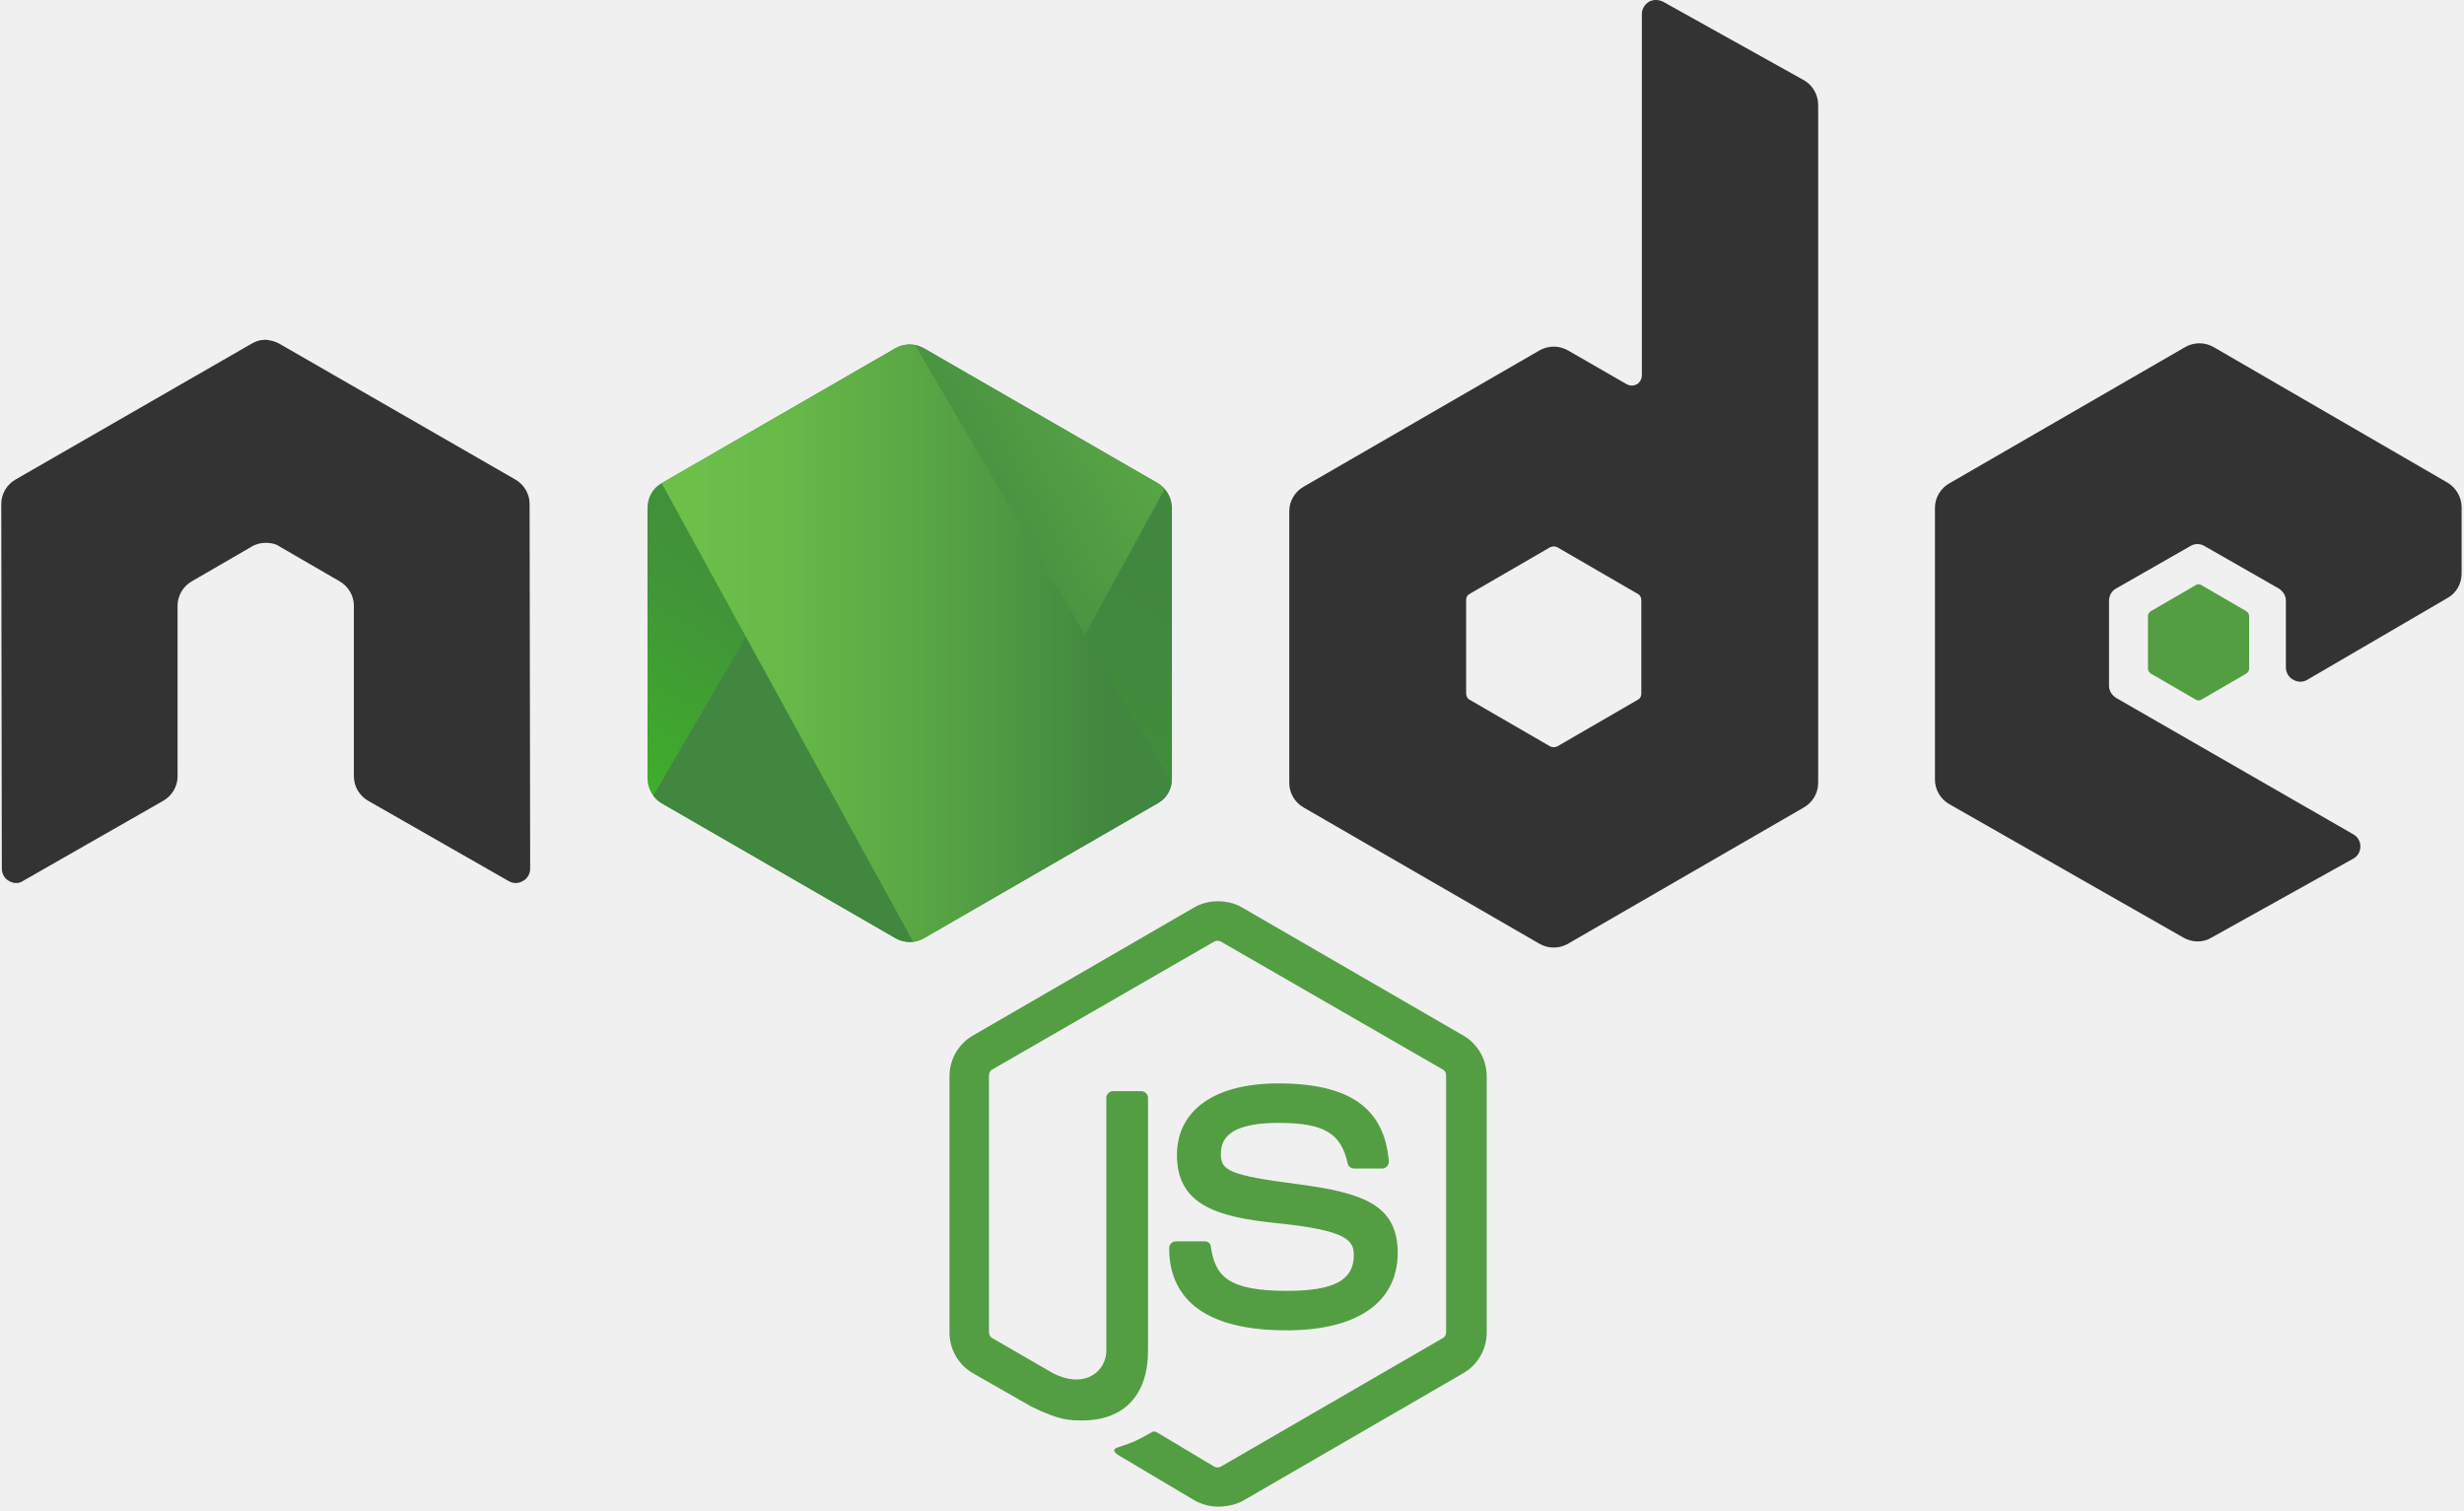
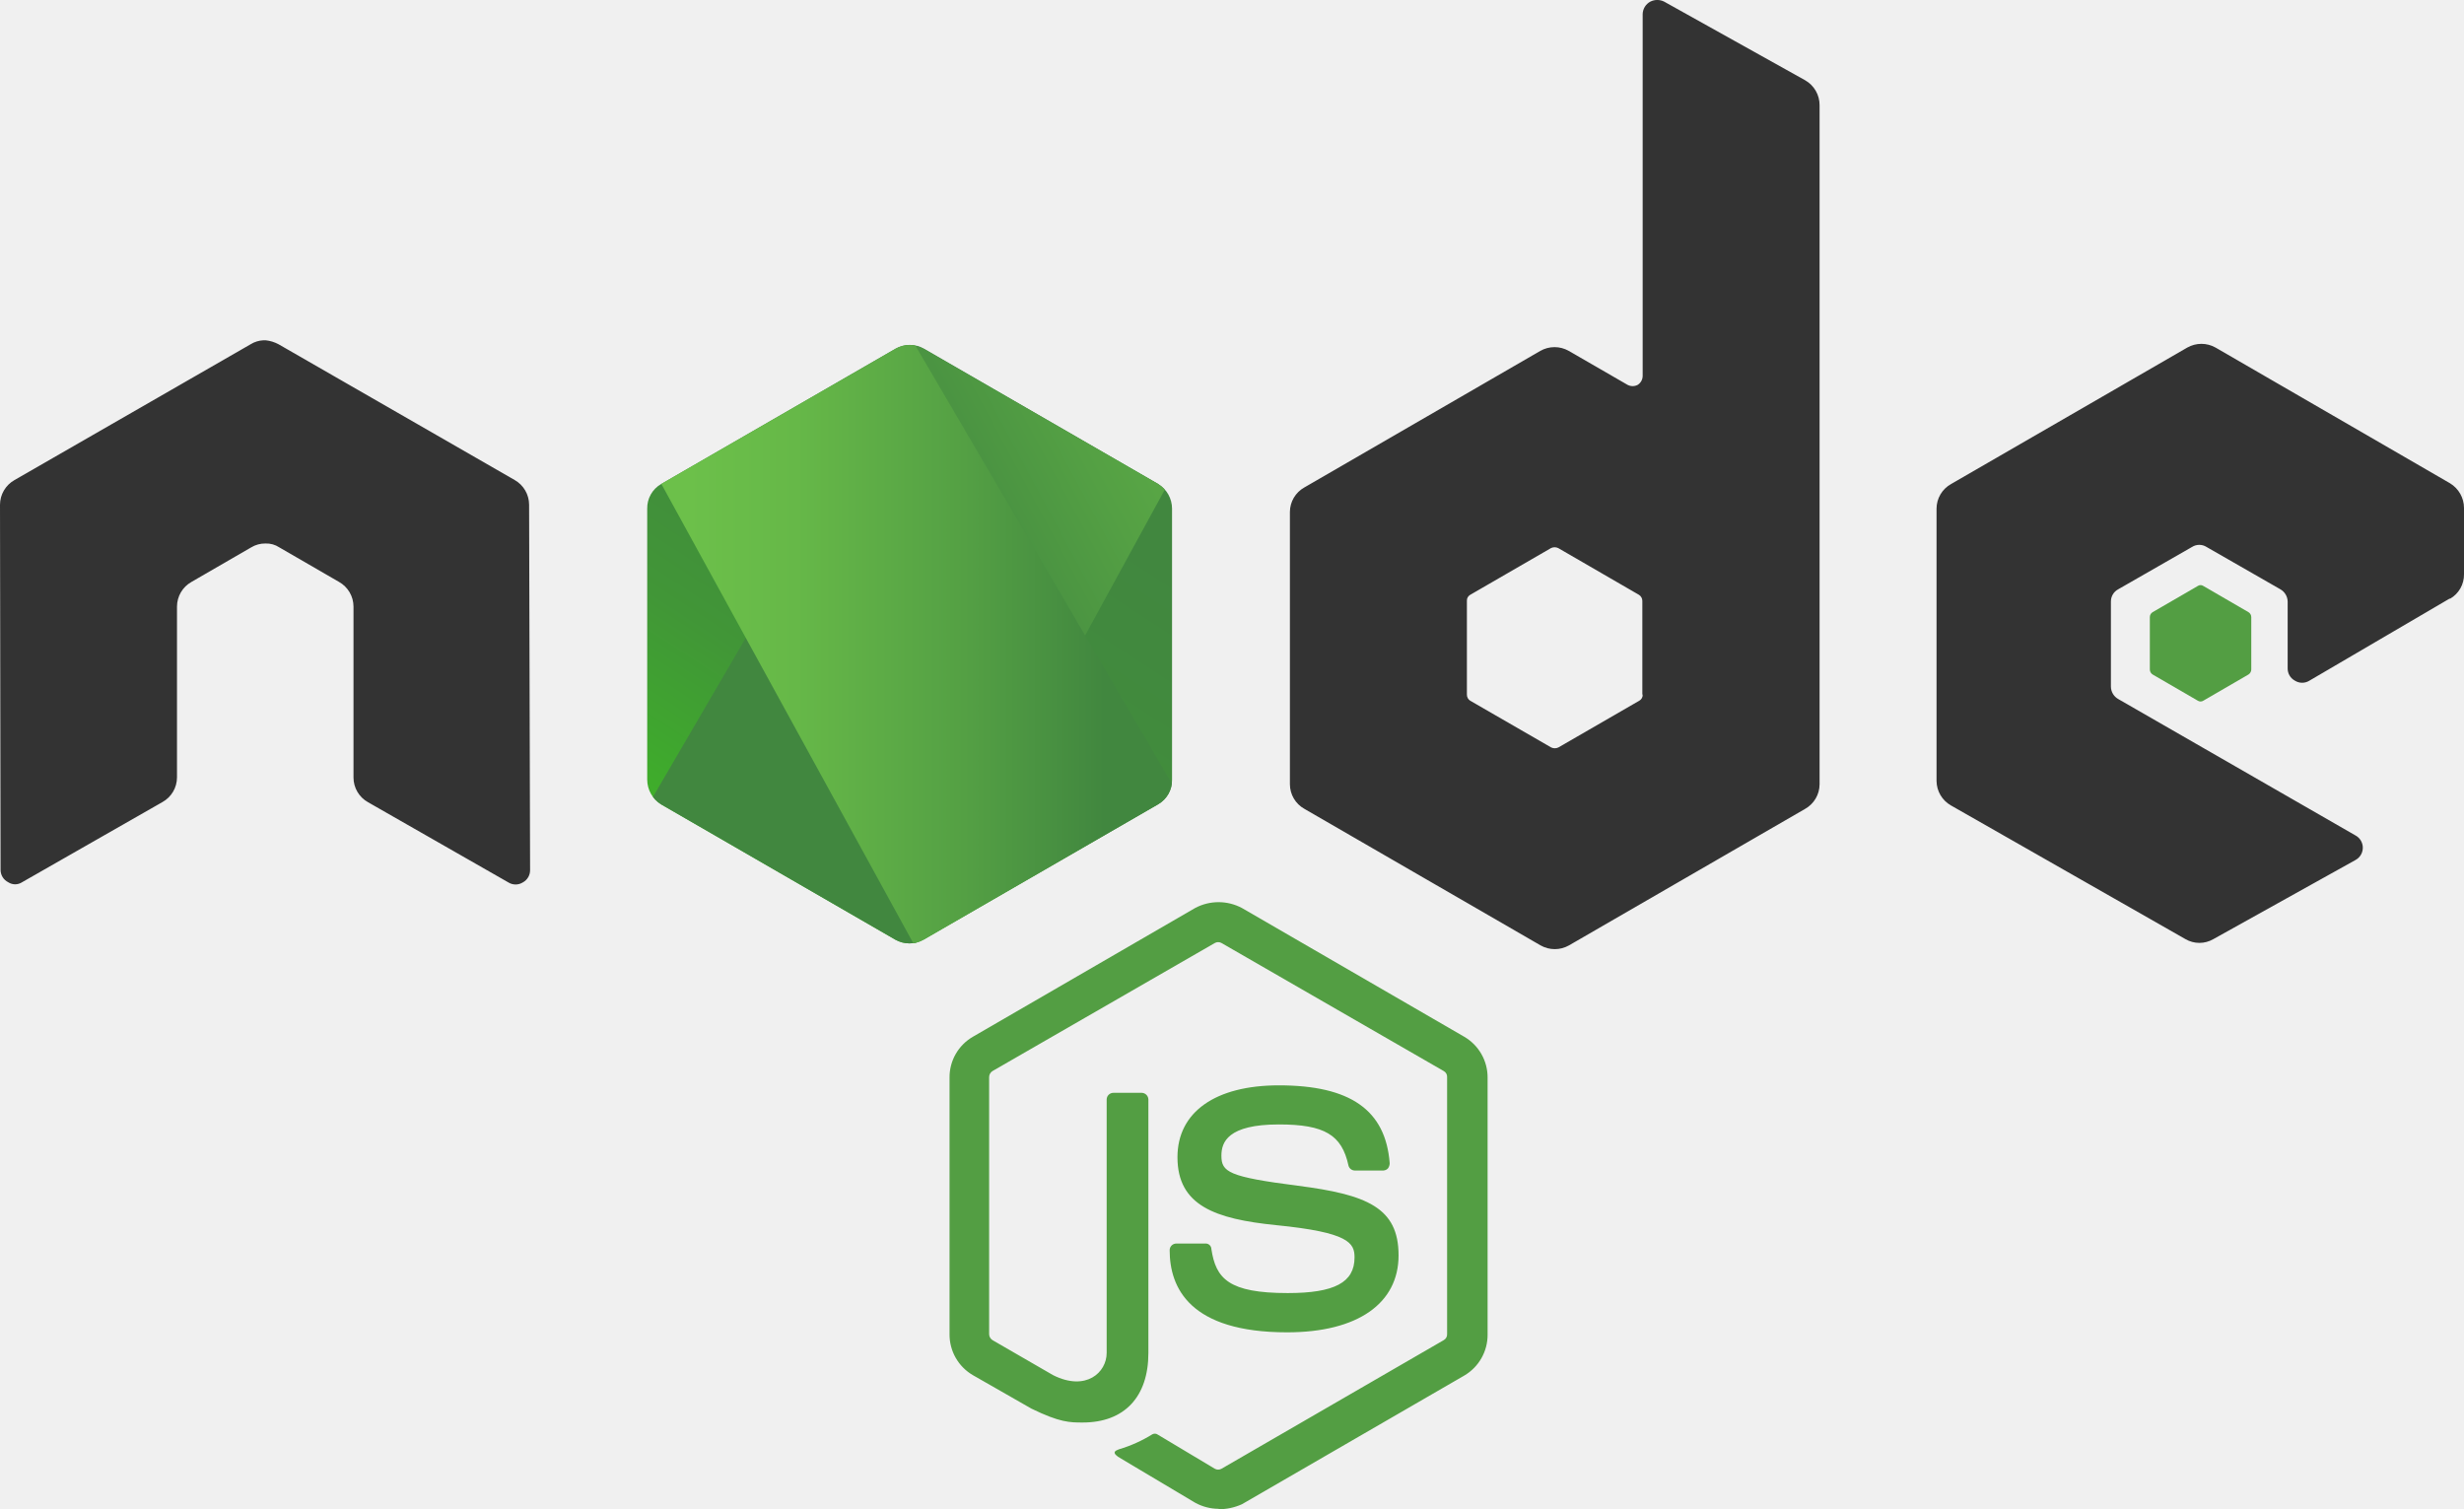
- <svg xmlns="http://www.w3.org/2000/svg" xmlns:xlink="http://www.w3.org/1999/xlink" width="2500" height="1533" viewBox="0 0 512 314" preserveAspectRatio="xMidYMid">
+ <svg xmlns="http://www.w3.org/2000/svg" xmlns:xlink="http://www.w3.org/1999/xlink" id="ed1000c7-1167-45e1-870e-dc7424204523" viewBox="0 0 300 183.7">
  <defs>
-     <linearGradient x1="68.188%" y1="17.487%" x2="27.823%" y2="89.755%" id="b">
-       <stop stop-color="#41873F" offset="0%" />
-       <stop stop-color="#418B3D" offset="32.88%" />
-       <stop stop-color="#419637" offset="63.52%" />
-       <stop stop-color="#3FA92D" offset="93.19%" />
-       <stop stop-color="#3FAE2A" offset="100%" />
+     <style>
+       .bb65ed99-6221-417b-9eed-cc9f9599ce87 {
+         fill: #fff;
+       }
+ 
+       .b0fc354a-49c3-42a6-aaf5-0267575fc340 {
+         fill: #539e43;
+       }
+ 
+       .f74c41a8-443c-46cc-bbf0-9b89447051a2 {
+         fill: #333;
+       }
+ 
+       .e732f91a-c7ce-4551-a58d-fe399ef989f7 {
+         fill: url(#e4d040ec-5056-4f19-9dde-97e6698561e3);
+       }
+ 
+       .be8608a3-6cf3-4f67-9502-14122d48f164 {
+         mask: url(#a7dd720e-44f6-4f3f-b09b-3a404410bb6a);
+       }
+ 
+       .fb7fbdf0-9039-44e4-ad36-b377b64e2204 {
+         fill: none;
+       }
+ 
+       .b6ecdc3f-9814-42f0-87b3-d75e137eb81a {
+         fill: url(#eb75901c-a4eb-4425-8451-c6c9e94a3ae1);
+       }
+ 
+       .a2bc00a4-0b37-49fe-9965-05357fbf4f26 {
+         mask: url(#a82ca516-2373-4f52-aef7-64e777c48d50);
+       }
+ 
+       .ae66b151-2679-4d59-8ddb-1ded255ff56f, .b2ab04a2-ca74-47e9-b384-abf5ec4acd5a, .b51c8e80-4dc6-4aa1-90e0-de38e6ecf77c, .b6774365-fb50-407e-9999-fcf2847e210a, .f045c220-dbac-419b-8ef5-c5ddc4ee21a9 {
+         fill-rule: evenodd;
+       }
+ 
+       .b6774365-fb50-407e-9999-fcf2847e210a {
+         fill: url(#b83dbb13-1aa6-474c-a702-6b336eafbeef);
+       }
+ 
+       .f045c220-dbac-419b-8ef5-c5ddc4ee21a9 {
+         fill: url(#b24fdb09-01af-4cb9-9c75-56b539ae0406);
+       }
+ 
+       .b51c8e80-4dc6-4aa1-90e0-de38e6ecf77c {
+         fill: url(#bbd902fc-0112-4117-bdcd-70840e8606c5);
+       }
+ 
+       .ae66b151-2679-4d59-8ddb-1ded255ff56f {
+         fill: url(#e2b044e0-7811-40a1-8d03-b17bf5c990cf);
+       }
+ 
+       .b2ab04a2-ca74-47e9-b384-abf5ec4acd5a {
+         fill: url(#a2cc1400-0e30-4934-8036-b549ea822013);
+       }
+     </style>
+     <linearGradient id="e4d040ec-5056-4f19-9dde-97e6698561e3" x1="-105.02" y1="348.13" x2="-105.26" y2="347.71" gradientTransform="matrix(108.99, 0, 0, -124.18, 11568.89, 43286.9)" gradientUnits="userSpaceOnUse">
+       <stop offset="0" stop-color="#41873f" />
+       <stop offset="0.33" stop-color="#418b3d" />
+       <stop offset="0.64" stop-color="#419637" />
+       <stop offset="0.93" stop-color="#3fa92d" />
+       <stop offset="1" stop-color="#3fae2a" />
    </linearGradient>
-     <path id="a" d="M57.903 1.85a5.957 5.957 0 0 0-5.894 0L3.352 29.933c-1.85 1.04-2.89 3.005-2.89 5.085v56.286c0 2.08 1.156 4.045 2.89 5.085l48.657 28.085a5.957 5.957 0 0 0 5.894 0l48.658-28.085c1.849-1.04 2.89-3.005 2.89-5.085V35.019c0-2.08-1.157-4.045-2.89-5.085L57.903 1.85z" />
-     <linearGradient x1="43.277%" y1="55.169%" x2="159.245%" y2="-18.306%" id="d">
-       <stop stop-color="#41873F" offset="13.76%" />
-       <stop stop-color="#54A044" offset="40.32%" />
-       <stop stop-color="#66B848" offset="71.36%" />
-       <stop stop-color="#6CC04A" offset="90.81%" />
+     <mask id="a7dd720e-44f6-4f3f-b09b-3a404410bb6a" x="78.53" y="41.98" width="64.42" height="72.96" maskUnits="userSpaceOnUse">
+       <g id="ac8d2158-b21d-4904-9059-511f63480289" data-name="c">
+         <path id="ab3d0806-5714-4b41-9d4a-4b8446e5fc1e" data-name="a" class="bb65ed99-6221-417b-9eed-cc9f9599ce87" d="M112.5,42.45a3.5,3.5,0,0,0-3.46,0L80.49,58.93a3.39,3.39,0,0,0-1.69,3v33a3.54,3.54,0,0,0,1.69,3L109,114.4a3.5,3.5,0,0,0,3.46,0l28.55-16.48a3.39,3.39,0,0,0,1.69-3v-33a3.52,3.52,0,0,0-1.69-3Z" />
+       </g>
+     </mask>
+     <linearGradient id="eb75901c-a4eb-4425-8451-c6c9e94a3ae1" x1="-105.16" y1="347.91" x2="-104.48" y2="348.34" gradientTransform="matrix(106.45, 0, 0, -124.13, 11300.67, 43269.32)" gradientUnits="userSpaceOnUse">
+       <stop offset="0.14" stop-color="#41873f" />
+       <stop offset="0.4" stop-color="#54a044" />
+       <stop offset="0.71" stop-color="#66b848" />
+       <stop offset="0.91" stop-color="#6cc04a" />
    </linearGradient>
-     <linearGradient x1="-4413.77%" y1="13.43%" x2="5327.93%" y2="13.43%" id="e">
-       <stop stop-color="#6CC04A" offset="9.192%" />
-       <stop stop-color="#66B848" offset="28.64%" />
-       <stop stop-color="#54A044" offset="59.68%" />
-       <stop stop-color="#41873F" offset="86.24%" />
+     <mask id="a82ca516-2373-4f52-aef7-64e777c48d50" x="78.53" y="36.42" width="65.3" height="79.41" maskUnits="userSpaceOnUse">
+       <g id="e1b6eb6a-9312-4682-a35b-f09e9bd3c2c5" data-name="c">
+         <path id="ef81788f-2902-444e-9d0c-a5794d2f0650" data-name="a" class="bb65ed99-6221-417b-9eed-cc9f9599ce87" d="M112.5,42.45a3.5,3.5,0,0,0-3.46,0L80.49,58.93a3.39,3.39,0,0,0-1.69,3v33a3.54,3.54,0,0,0,1.69,3L109,114.4a3.5,3.5,0,0,0,3.46,0l28.55-16.48a3.39,3.39,0,0,0,1.69-3v-33a3.52,3.52,0,0,0-1.69-3Z" />
+       </g>
+     </mask>
+     <linearGradient id="b83dbb13-1aa6-474c-a702-6b336eafbeef" x1="-99.53" y1="-45.94" x2="-42.37" y2="-45.94" gradientTransform="matrix(0.92, 0, 0, -0.35, 175.72, 20.58)" gradientUnits="userSpaceOnUse">
+       <stop offset="0.09" stop-color="#6cc04a" />
+       <stop offset="0.29" stop-color="#66b848" />
+       <stop offset="0.6" stop-color="#54a044" />
+       <stop offset="0.86" stop-color="#41873f" />
    </linearGradient>
-     <linearGradient x1="-4.389%" y1="49.997%" x2="101.499%" y2="49.997%" id="f">
-       <stop stop-color="#6CC04A" offset="9.192%" />
-       <stop stop-color="#66B848" offset="28.64%" />
-       <stop stop-color="#54A044" offset="59.68%" />
-       <stop stop-color="#41873F" offset="86.24%" />
-     </linearGradient>
-     <linearGradient x1="-9713.77%" y1="36.21%" x2="27.93%" y2="36.21%" id="g">
-       <stop stop-color="#6CC04A" offset="9.192%" />
-       <stop stop-color="#66B848" offset="28.64%" />
-       <stop stop-color="#54A044" offset="59.68%" />
-       <stop stop-color="#41873F" offset="86.24%" />
-     </linearGradient>
-     <linearGradient x1="-103.861%" y1="50.275%" x2="100.797%" y2="50.275%" id="h">
-       <stop stop-color="#6CC04A" offset="9.192%" />
-       <stop stop-color="#66B848" offset="28.64%" />
-       <stop stop-color="#54A044" offset="59.68%" />
-       <stop stop-color="#41873F" offset="86.24%" />
-     </linearGradient>
-     <linearGradient x1="130.613%" y1="-211.069%" x2="4.393%" y2="201.605%" id="i">
-       <stop stop-color="#41873F" offset="0%" />
-       <stop stop-color="#418B3D" offset="32.88%" />
-       <stop stop-color="#419637" offset="63.52%" />
-       <stop stop-color="#3FA92D" offset="93.19%" />
-       <stop stop-color="#3FAE2A" offset="100%" />
-     </linearGradient>
+     <linearGradient id="b24fdb09-01af-4cb9-9c75-56b539ae0406" x1="-105.45" y1="347.94" x2="-104.83" y2="347.94" gradientTransform="matrix(106.33, 0, 0, -124.23, 11290.34, 43304.04)" xlink:href="#b83dbb13-1aa6-474c-a702-6b336eafbeef" />
+     <linearGradient id="bbd902fc-0112-4117-bdcd-70840e8606c5" x1="-149.94" y1="232.39" x2="-92.78" y2="232.39" gradientTransform="matrix(0.35, 0, 0, -0.81, 175.88, 285.28)" xlink:href="#b83dbb13-1aa6-474c-a702-6b336eafbeef" />
+     <linearGradient id="e2b044e0-7811-40a1-8d03-b17bf5c990cf" x1="-106" y1="346.23" x2="-104.8" y2="346.23" gradientTransform="matrix(55.01, 0, 0, -34.33, 5909.14, 11990.6)" xlink:href="#b83dbb13-1aa6-474c-a702-6b336eafbeef" />
+     <linearGradient id="a2cc1400-0e30-4934-8036-b549ea822013" x1="-104.62" y1="347.77" x2="-105.36" y2="345.35" gradientTransform="matrix(55.01, 0, 0, -34.33, 5909.14, 11990.6)" xlink:href="#e4d040ec-5056-4f19-9dde-97e6698561e3" />
  </defs>
-   <g fill="none">
-     <path d="M253.11 313.094c-1.733 0-3.351-.462-4.854-1.271l-15.371-9.13c-2.312-1.272-1.156-1.734-.462-1.965 3.12-1.04 3.698-1.272 6.934-3.12.347-.232.81-.116 1.156.115l11.789 7.05c.462.231 1.04.231 1.386 0l46.115-26.698c.462-.231.694-.694.694-1.271v-53.28c0-.579-.232-1.04-.694-1.272l-46.115-26.582c-.462-.232-1.04-.232-1.386 0l-46.115 26.582c-.462.231-.694.809-.694 1.271v53.28c0 .463.232 1.04.694 1.272l12.598 7.281c6.819 3.467 11.095-.578 11.095-4.623v-52.587c0-.693.578-1.387 1.387-1.387h5.894c.694 0 1.387.578 1.387 1.387v52.587c0 9.13-4.97 14.447-13.638 14.447-2.658 0-4.738 0-10.633-2.89l-12.135-6.934c-3.005-1.733-4.854-4.97-4.854-8.437v-53.28c0-3.467 1.849-6.704 4.854-8.437l46.114-26.698c2.89-1.618 6.82-1.618 9.709 0l46.114 26.698c3.005 1.733 4.855 4.97 4.855 8.437v53.28c0 3.467-1.85 6.704-4.855 8.437l-46.114 26.698c-1.503.694-3.236 1.04-4.854 1.04zm14.216-36.637c-20.225 0-24.386-9.246-24.386-17.105 0-.694.578-1.387 1.387-1.387h6.01c.693 0 1.271.462 1.271 1.156.925 6.125 3.583 9.13 15.834 9.13 9.708 0 13.87-2.196 13.87-7.397 0-3.005-1.157-5.2-16.297-6.703-12.598-1.272-20.457-4.045-20.457-14.1 0-9.362 7.86-14.91 21.035-14.91 14.793 0 22.075 5.086 23 16.18 0 .348-.116.694-.347 1.041-.232.231-.578.462-.925.462h-6.01c-.578 0-1.156-.462-1.271-1.04-1.387-6.356-4.97-8.437-14.447-8.437-10.633 0-11.905 3.699-11.905 6.472 0 3.352 1.503 4.392 15.834 6.241 14.216 1.85 20.92 4.508 20.92 14.447-.116 10.171-8.437 15.95-23.116 15.95z" fill="#539E43" />
-     <path d="M110.028 104.712c0-2.08-1.156-4.046-3.005-5.086l-49.004-28.2c-.81-.463-1.734-.694-2.658-.81h-.463c-.924 0-1.849.347-2.658.81l-49.004 28.2c-1.85 1.04-3.005 3.005-3.005 5.086l.116 75.817c0 1.04.578 2.08 1.502 2.543.925.578 2.08.578 2.89 0l29.125-16.643c1.849-1.04 3.005-3.005 3.005-5.085v-35.482c0-2.08 1.155-4.045 3.005-5.085l12.366-7.166c.925-.578 1.965-.81 3.005-.81 1.04 0 2.08.232 2.89.81l12.366 7.166c1.85 1.04 3.005 3.004 3.005 5.085v35.482c0 2.08 1.156 4.045 3.005 5.085l29.125 16.643c.925.578 2.08.578 3.005 0 .925-.463 1.503-1.503 1.503-2.543l-.116-75.817zM345.571.347c-.924-.463-2.08-.463-2.89 0-.924.578-1.502 1.502-1.502 2.542v75.125c0 .693-.346 1.386-1.04 1.849-.693.346-1.387.346-2.08 0l-12.251-7.05a5.957 5.957 0 0 0-5.895 0l-49.004 28.316c-1.849 1.04-3.005 3.005-3.005 5.085v56.516c0 2.08 1.156 4.046 3.005 5.086l49.004 28.316a5.957 5.957 0 0 0 5.895 0l49.004-28.316c1.849-1.04 3.005-3.005 3.005-5.086V21.844c0-2.196-1.156-4.16-3.005-5.201L345.572.347zm-4.507 143.776c0 .578-.231 1.04-.694 1.271l-16.758 9.708a1.714 1.714 0 0 1-1.503 0l-16.758-9.708c-.463-.231-.694-.809-.694-1.271v-19.417c0-.578.231-1.04.694-1.271l16.758-9.709a1.714 1.714 0 0 1 1.503 0l16.758 9.709c.463.23.694.809.694 1.271v19.417zM508.648 124.244c1.85-1.04 2.89-3.005 2.89-5.086v-13.753c0-2.08-1.156-4.045-2.89-5.085l-48.657-28.2a5.957 5.957 0 0 0-5.894 0l-49.004 28.315c-1.85 1.04-3.005 3.005-3.005 5.086v56.516c0 2.08 1.155 4.045 3.005 5.085l48.657 27.738c1.85 1.04 4.045 1.04 5.779 0L489 178.45c.925-.463 1.503-1.503 1.503-2.543 0-1.04-.578-2.08-1.503-2.543l-49.235-28.316c-.924-.577-1.502-1.502-1.502-2.542v-17.683c0-1.04.578-2.08 1.502-2.543l15.372-8.784a2.821 2.821 0 0 1 3.005 0l15.371 8.784c.925.578 1.503 1.502 1.503 2.543v13.869c0 1.04.578 2.08 1.502 2.542.925.578 2.08.578 3.005 0l29.125-16.99z" fill="#333" />
-     <path d="M456.293 121.586a1.05 1.05 0 0 1 1.155 0l9.362 5.432c.347.23.578.577.578 1.04v10.864c0 .462-.231.809-.578 1.04l-9.362 5.432a1.05 1.05 0 0 1-1.155 0l-9.362-5.432c-.347-.231-.578-.578-.578-1.04v-10.864c0-.463.231-.81.578-1.04l9.362-5.432z" fill="#539E43" />
-     <g transform="translate(134.068 70.501)">
-       <mask id="c" fill="#fff">
-         <use xlink:href="#a" />
-       </mask>
-       <use fill="url(#b)" xlink:href="#a" />
-       <g mask="url(#c)">
-         <path d="M51.893 1.85L3.121 29.933C1.27 30.974 0 32.94 0 35.02v56.286c0 1.387.578 2.658 1.502 3.698L56.285 1.156c-1.387-.231-3.005-.116-4.392.693zM56.632 125.053c.462-.116.925-.347 1.387-.578l48.773-28.085c1.85-1.04 3.005-3.005 3.005-5.085V35.019c0-1.502-.694-3.005-1.734-4.045l-51.43 94.079z" />
-         <path d="M106.676 29.934L57.788 1.85a8.025 8.025 0 0 0-1.503-.578L1.502 95.12a6.082 6.082 0 0 0 1.619 1.387l48.888 28.085c1.387.809 3.005 1.04 4.507.577l51.432-94.078c-.347-.462-.81-.81-1.272-1.156z" fill="url(#d)" />
+   <g>
+     <path class="b0fc354a-49c3-42a6-aaf5-0267575fc340" d="M148.37,183.7a6,6,0,0,1-2.85-.74l-9-5.36c-1.36-.75-.68-1-.28-1.15a16.64,16.64,0,0,0,4.07-1.83.63.63,0,0,1,.68.06l6.92,4.14a.83.83,0,0,0,.81,0l27.06-15.66a.79.79,0,0,0,.41-.75V131.15a.79.79,0,0,0-.41-.75l-27.06-15.59a.83.83,0,0,0-.81,0L120.84,130.4a.87.87,0,0,0-.41.75v31.26a.87.87,0,0,0,.41.75l7.39,4.27c4,2,6.51-.34,6.51-2.71V133.86a.82.82,0,0,1,.82-.81H139a.83.83,0,0,1,.82.81v30.86c0,5.35-2.92,8.47-8,8.47-1.56,0-2.78,0-6.24-1.69l-7.12-4.07a5.72,5.72,0,0,1-2.85-5V131.22a5.69,5.69,0,0,1,2.85-5l27.05-15.67a6.06,6.06,0,0,1,5.7,0l27.06,15.67a5.72,5.72,0,0,1,2.85,5v31.26a5.74,5.74,0,0,1-2.85,5l-27.06,15.66a6.89,6.89,0,0,1-2.85.61Zm8.34-21.49c-11.86,0-14.3-5.43-14.3-10a.81.81,0,0,1,.81-.81h3.53a.69.69,0,0,1,.74.67c.54,3.6,2.1,5.36,9.29,5.36,5.7,0,8.14-1.29,8.14-4.34,0-1.76-.68-3.05-9.56-3.93-7.39-.75-12-2.37-12-8.27,0-5.5,4.62-8.75,12.35-8.75,8.68,0,13,3,13.49,9.49a1.13,1.13,0,0,1-.2.61.83.83,0,0,1-.55.27h-3.52a.8.8,0,0,1-.75-.61c-.81-3.73-2.91-5-8.47-5-6.24,0-7,2.17-7,3.8,0,2,.88,2.58,9.29,3.66s12.28,2.65,12.28,8.48S165.33,162.21,156.71,162.21Z" />
+     <path class="f74c41a8-443c-46cc-bbf0-9b89447051a2" d="M64.42,61.44a3.47,3.47,0,0,0-1.76-3L33.91,41.91a4.29,4.29,0,0,0-1.56-.48h-.28a3.2,3.2,0,0,0-1.55.48L1.76,58.45a3.47,3.47,0,0,0-1.76,3l.07,44.48A1.68,1.68,0,0,0,1,107.41a1.53,1.53,0,0,0,1.69,0l17.09-9.76a3.44,3.44,0,0,0,1.77-3V73.85a3.45,3.45,0,0,1,1.76-3l7.26-4.2a3.27,3.27,0,0,1,1.76-.48,2.88,2.88,0,0,1,1.69.48l7.26,4.2a3.45,3.45,0,0,1,1.76,3V94.67a3.44,3.44,0,0,0,1.77,3l17.08,9.76a1.66,1.66,0,0,0,1.77,0,1.68,1.68,0,0,0,.88-1.49ZM202.62.2a1.86,1.86,0,0,0-1.69,0A1.77,1.77,0,0,0,200,1.7V45.77a1.3,1.3,0,0,1-.61,1.09,1.32,1.32,0,0,1-1.22,0L191,42.72a3.5,3.5,0,0,0-3.46,0L158.82,59.34a3.44,3.44,0,0,0-1.77,3V95.48a3.44,3.44,0,0,0,1.77,3l28.75,16.62a3.5,3.5,0,0,0,3.46,0l28.75-16.62a3.45,3.45,0,0,0,1.76-3V12.82a3.48,3.48,0,0,0-1.76-3.05L202.62.2ZM200,84.56a.79.79,0,0,1-.41.75L189.74,91a1,1,0,0,1-.88,0L179,85.31a.86.86,0,0,1-.4-.75V73.17a.79.79,0,0,1,.4-.75l9.84-5.69a1,1,0,0,1,.88,0l9.83,5.69a.87.87,0,0,1,.41.75V84.56ZM298.3,72.9a3.39,3.39,0,0,0,1.7-3V61.84a3.52,3.52,0,0,0-1.7-3L269.76,42.32a3.5,3.5,0,0,0-3.46,0L237.55,58.93a3.44,3.44,0,0,0-1.77,3V95.07a3.46,3.46,0,0,0,1.77,3l28.54,16.27a3.37,3.37,0,0,0,3.39,0l17.3-9.63a1.7,1.7,0,0,0,0-3L257.89,85.1a1.76,1.76,0,0,1-.88-1.49V73.24a1.68,1.68,0,0,1,.88-1.49l9-5.16a1.65,1.65,0,0,1,1.76,0l9,5.16a1.76,1.76,0,0,1,.88,1.49v8.14a1.68,1.68,0,0,0,.88,1.49,1.66,1.66,0,0,0,1.77,0l17.08-10Z" />
+     <path class="b0fc354a-49c3-42a6-aaf5-0267575fc340" d="M267.59,71.34a.59.59,0,0,1,.67,0l5.5,3.19a.7.7,0,0,1,.34.61v6.37a.73.73,0,0,1-.34.61l-5.5,3.19a.62.62,0,0,1-.67,0l-5.5-3.19a.73.73,0,0,1-.34-.61V75.14a.7.7,0,0,1,.34-.61Z" />
+     <g>
+       <path class="e732f91a-c7ce-4551-a58d-fe399ef989f7" d="M112.5,42.45a3.5,3.5,0,0,0-3.46,0L80.49,58.93a3.39,3.39,0,0,0-1.69,3v33a3.54,3.54,0,0,0,1.69,3L109,114.4a3.5,3.5,0,0,0,3.46,0l28.55-16.48a3.39,3.39,0,0,0,1.69-3v-33a3.52,3.52,0,0,0-1.69-3Z" />
+       <g class="be8608a3-6cf3-4f67-9502-14122d48f164">
+         <g>
+           <path class="fb7fbdf0-9039-44e4-ad36-b377b64e2204" d="M109,42.45,80.36,58.93a3.5,3.5,0,0,0-1.83,3v33a3.28,3.28,0,0,0,.88,2.17L111.55,42a4,4,0,0,0-2.58.41Zm2.78,72.29a4.44,4.44,0,0,0,.82-.34l28.61-16.48a3.44,3.44,0,0,0,1.77-3v-33a3.45,3.45,0,0,0-1-2.37l-30.18,55.2Z" />
+           <path class="b6ecdc3f-9814-42f0-87b3-d75e137eb81a" d="M141.12,58.93,112.43,42.45a4.45,4.45,0,0,0-.88-.34L79.41,97.18a3.52,3.52,0,0,0,1,.81L109,114.47a3.34,3.34,0,0,0,2.65.34l30.17-55.2a3.42,3.42,0,0,0-.74-.68Z" />
+         </g>
      </g>
-       <g mask="url(#c)">
-         <path d="M109.797 91.305V35.019c0-2.08-1.271-4.045-3.12-5.085L57.786 1.85a5.106 5.106 0 0 0-1.848-.693l53.511 91.42c.231-.347.347-.809.347-1.271zM3.12 29.934C1.272 30.974 0 32.94 0 35.02v56.286c0 2.08 1.387 4.045 3.12 5.085l48.889 28.085c1.156.693 2.427.925 3.814.693L3.467 29.818l-.346.116z" />
-         <path fill="url(#e)" fill-rule="evenodd" d="M50.391.809l-.693.347h.924l-.231-.347z" transform="translate(0 -9.246)" />
-         <path d="M106.792 105.636c1.387-.809 2.427-2.196 2.89-3.698L56.053 10.402c-1.387-.231-2.89-.116-4.16.693L3.351 39.065l52.355 95.465a8.057 8.057 0 0 0 2.196-.693l48.889-28.2z" fill="url(#f)" fill-rule="evenodd" transform="translate(0 -9.246)" />
-         <path fill="url(#g)" fill-rule="evenodd" d="M111.3 104.712l-.347-.578v.809l.346-.231z" transform="translate(0 -9.246)" />
-         <path d="M106.792 105.636l-48.773 28.085a6.973 6.973 0 0 1-2.196.693l.925 1.734 54.089-31.32v-.694l-1.387-2.312c-.231 1.618-1.271 3.005-2.658 3.814z" fill="url(#h)" fill-rule="evenodd" transform="translate(0 -9.246)" />
-         <path d="M106.792 105.636l-48.773 28.085a6.973 6.973 0 0 1-2.196.693l.925 1.734 54.089-31.32v-.694l-1.387-2.312c-.231 1.618-1.271 3.005-2.658 3.814z" fill="url(#i)" fill-rule="evenodd" transform="translate(0 -9.246)" />
+       <g class="a2bc00a4-0b37-49fe-9965-05357fbf4f26">
+         <g>
+           <path class="fb7fbdf0-9039-44e4-ad36-b377b64e2204" d="M143,94.94v-33a3.52,3.52,0,0,0-1.83-3L112.43,42.45a3.22,3.22,0,0,0-1.08-.41l31.39,53.64a1.31,1.31,0,0,0,.21-.74Zm-62.59-36a3.5,3.5,0,0,0-1.83,3v33a3.65,3.65,0,0,0,1.83,3L109,114.4a3.22,3.22,0,0,0,2.24.41L80.56,58.86l-.2.07Z" />
+           <path class="b6774365-fb50-407e-9999-fcf2847e210a" d="M108.09,36.42l-.4.2h.54Z" />
+           <path class="f045c220-dbac-419b-8ef5-c5ddc4ee21a9" d="M141.18,97.92a3.82,3.82,0,0,0,1.7-2.17L111.41,42a3.5,3.5,0,0,0-2.44.41L80.49,58.86l30.72,56a4.83,4.83,0,0,0,1.29-.4l28.68-16.55Z" />
+           <path class="b51c8e80-4dc6-4aa1-90e0-de38e6ecf77c" d="M143.83,97.38l-.2-.34v.47l.2-.13Z" />
+           <path class="ae66b151-2679-4d59-8ddb-1ded255ff56f" d="M141.18,97.92,112.57,114.4a4.52,4.52,0,0,1-1.29.41l.54,1,31.74-18.37V97l-.82-1.36A3.11,3.11,0,0,1,141.18,97.92Z" />
+           <path class="b2ab04a2-ca74-47e9-b384-abf5ec4acd5a" d="M141.18,97.92,112.57,114.4a4.52,4.52,0,0,1-1.29.41l.54,1,31.74-18.37V97l-.82-1.36A3.11,3.11,0,0,1,141.18,97.92Z" />
+         </g>
      </g>
    </g>
  </g>
</svg>
